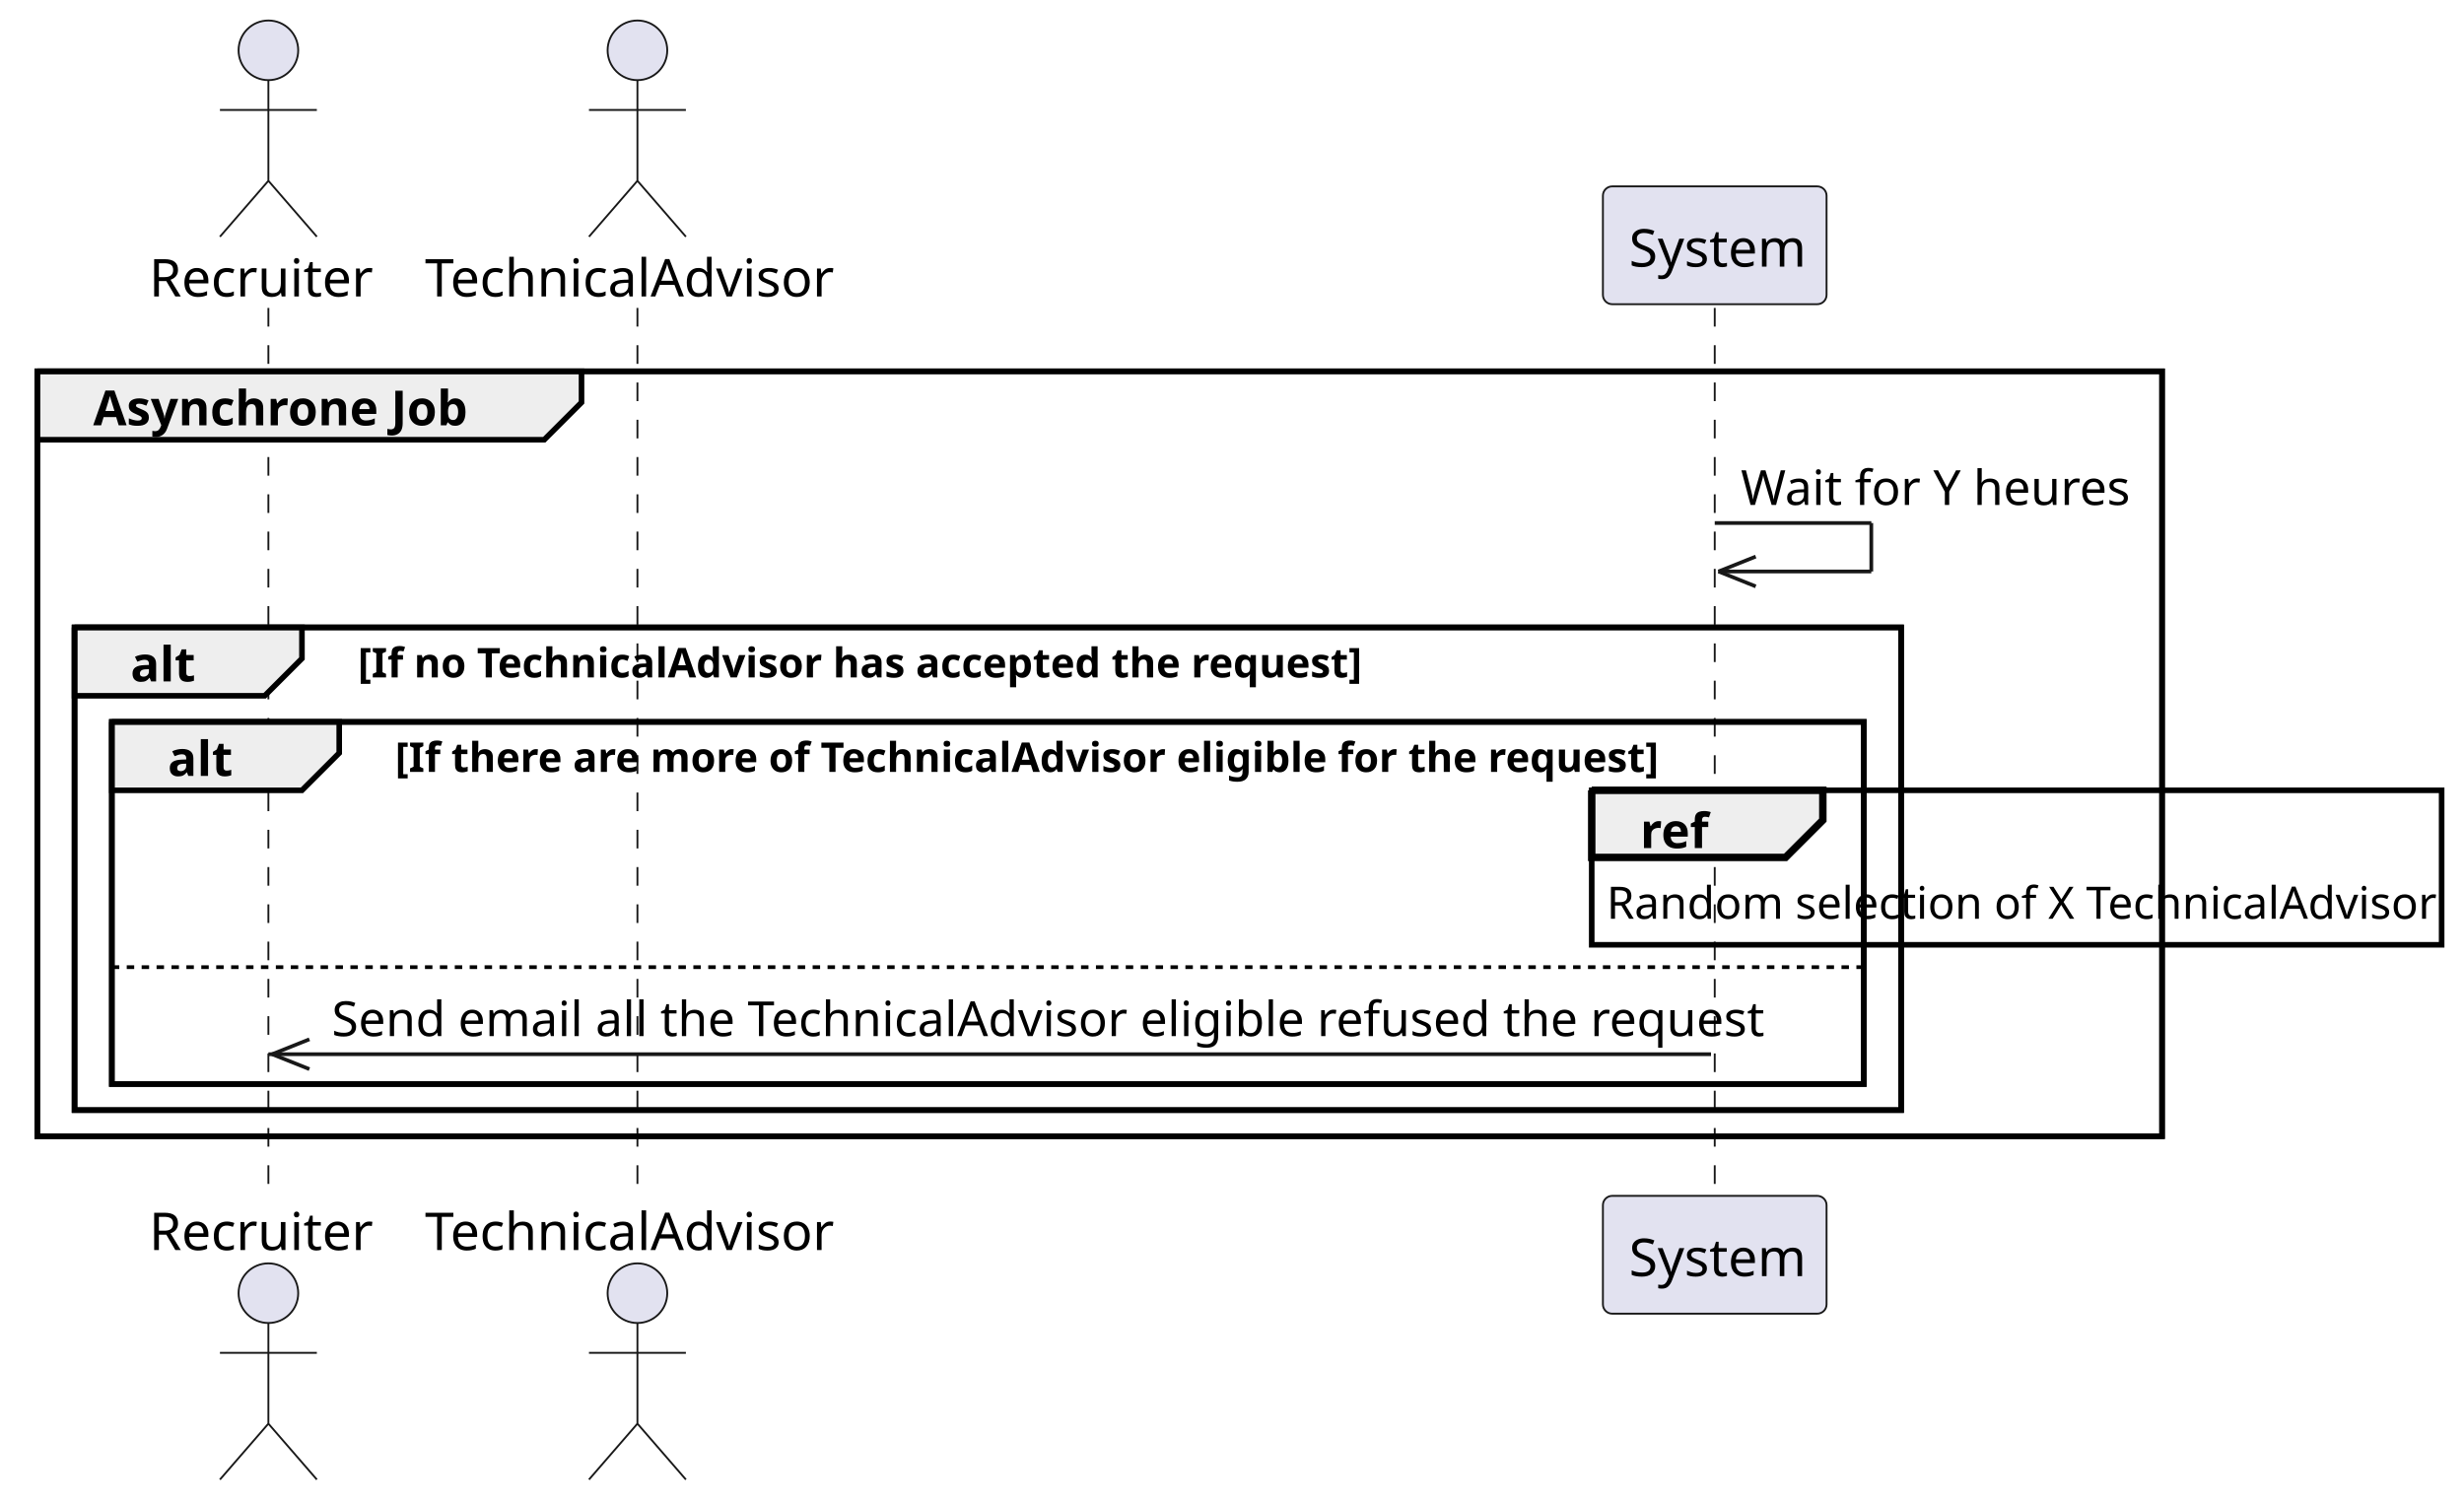
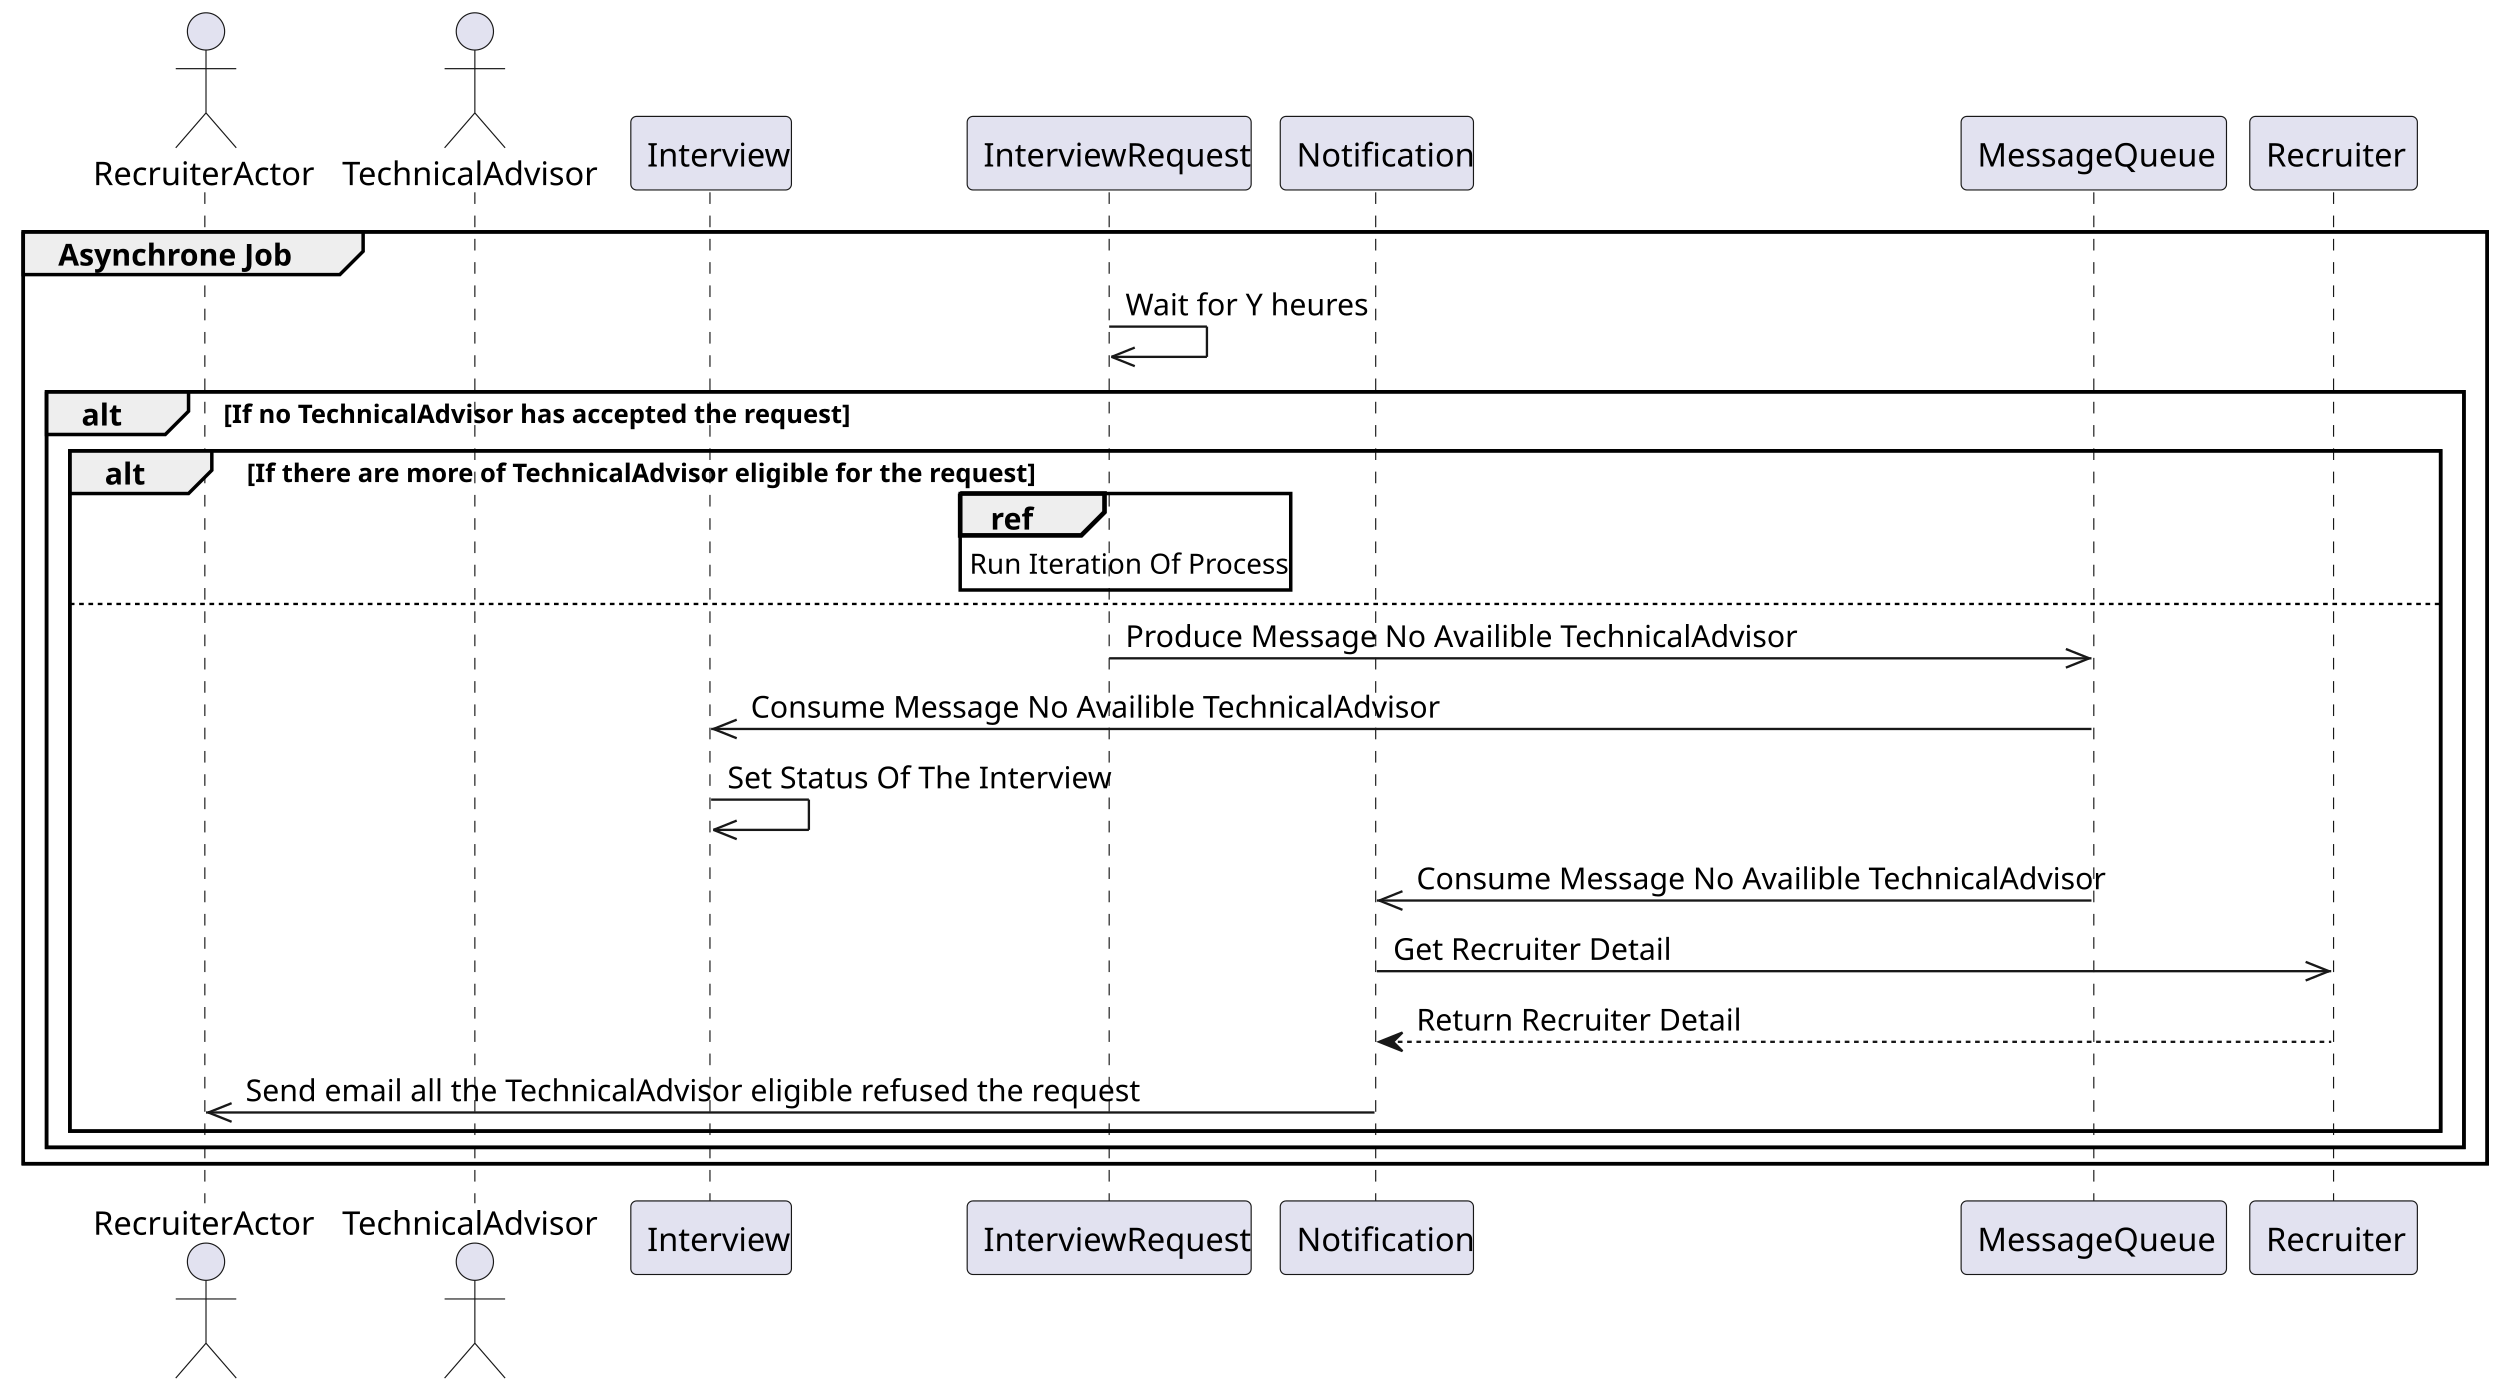
- <svg xmlns="http://www.w3.org/2000/svg" contentStyleType="text/css" height="403px" preserveAspectRatio="none" style="width:661px;height:403px;background:#FFFFFF;" version="1.1" viewBox="0 0 661 403" width="661px" zoomAndPan="magnify">
+ <svg xmlns="http://www.w3.org/2000/svg" contentStyleType="text/css" height="599px" preserveAspectRatio="none" style="width:1074px;height:599px;background:#FFFFFF;" version="1.1" viewBox="0 0 1074 599" width="1074px" zoomAndPan="magnify">
  <defs />
  <g>
-     <rect fill="none" height="205.203" style="stroke:#000000;stroke-width:1.5;" width="570" x="10" y="99.609" />
-     <rect fill="none" height="129.5" style="stroke:#000000;stroke-width:1.5;" width="490" x="20" y="168.312" />
-     <rect fill="none" height="97.148" style="stroke:#000000;stroke-width:1.5;" width="470" x="30" y="193.664" />
-     <line style="stroke:#181818;stroke-width:0.5;stroke-dasharray:5.0,5.0;" x1="72" x2="72" y1="82.609" y2="321.812" />
-     <line style="stroke:#181818;stroke-width:0.5;stroke-dasharray:5.0,5.0;" x1="171" x2="171" y1="82.609" y2="321.812" />
-     <line style="stroke:#181818;stroke-width:0.5;stroke-dasharray:5.0,5.0;" x1="460" x2="460" y1="82.609" y2="321.812" />
-     <text fill="#000000" font-family="sans-serif" font-size="14" lengthAdjust="spacing" textLength="58" x="40" y="79.533">Recruiter</text>
-     <ellipse cx="72" cy="13.5" fill="#E2E2F0" rx="8" ry="8" style="stroke:#181818;stroke-width:0.5;" />
-     <path d="M72,21.5 L72,48.5 M59,29.5 L85,29.5 M72,48.5 L59,63.5 M72,48.5 L85,63.5 " fill="none" style="stroke:#181818;stroke-width:0.5;" />
-     <text fill="#000000" font-family="sans-serif" font-size="14" lengthAdjust="spacing" textLength="58" x="40" y="335.346">Recruiter</text>
-     <ellipse cx="72" cy="346.922" fill="#E2E2F0" rx="8" ry="8" style="stroke:#181818;stroke-width:0.5;" />
-     <path d="M72,354.922 L72,381.922 M59,362.922 L85,362.922 M72,381.922 L59,396.922 M72,381.922 L85,396.922 " fill="none" style="stroke:#181818;stroke-width:0.5;" />
-     <text fill="#000000" font-family="sans-serif" font-size="14" lengthAdjust="spacing" textLength="108" x="114" y="79.533">TechnicalAdvisor</text>
-     <ellipse cx="171" cy="13.5" fill="#E2E2F0" rx="8" ry="8" style="stroke:#181818;stroke-width:0.5;" />
-     <path d="M171,21.5 L171,48.5 M158,29.5 L184,29.5 M171,48.5 L158,63.5 M171,48.5 L184,63.5 " fill="none" style="stroke:#181818;stroke-width:0.5;" />
-     <text fill="#000000" font-family="sans-serif" font-size="14" lengthAdjust="spacing" textLength="108" x="114" y="335.346">TechnicalAdvisor</text>
-     <ellipse cx="171" cy="346.922" fill="#E2E2F0" rx="8" ry="8" style="stroke:#181818;stroke-width:0.5;" />
-     <path d="M171,354.922 L171,381.922 M158,362.922 L184,362.922 M171,381.922 L158,396.922 M171,381.922 L184,396.922 " fill="none" style="stroke:#181818;stroke-width:0.5;" />
-     <rect fill="#E2E2F0" height="31.609" rx="2.5" ry="2.5" style="stroke:#181818;stroke-width:0.5;" width="60" x="430" y="50" />
-     <text fill="#000000" font-family="sans-serif" font-size="14" lengthAdjust="spacing" textLength="46" x="437" y="71.533">System</text>
-     <rect fill="#E2E2F0" height="31.609" rx="2.5" ry="2.5" style="stroke:#181818;stroke-width:0.5;" width="60" x="430" y="320.812" />
-     <text fill="#000000" font-family="sans-serif" font-size="14" lengthAdjust="spacing" textLength="46" x="437" y="342.346">System</text>
+     <rect fill="none" height="400.312" style="stroke:#000000;stroke-width:1.5;" width="1058.5" x="10" y="99.609" />
+     <rect fill="none" height="324.609" style="stroke:#000000;stroke-width:1.5;" width="1038.5" x="20" y="168.312" />
+     <rect fill="none" height="292.258" style="stroke:#000000;stroke-width:1.5;" width="1018.5" x="30" y="193.664" />
+     <line style="stroke:#181818;stroke-width:0.5;stroke-dasharray:5.0,5.0;" x1="88" x2="88" y1="82.609" y2="516.922" />
+     <line style="stroke:#181818;stroke-width:0.5;stroke-dasharray:5.0,5.0;" x1="204" x2="204" y1="82.609" y2="516.922" />
+     <line style="stroke:#181818;stroke-width:0.5;stroke-dasharray:5.0,5.0;" x1="305" x2="305" y1="82.609" y2="516.922" />
+     <line style="stroke:#181818;stroke-width:0.5;stroke-dasharray:5.0,5.0;" x1="476.5" x2="476.5" y1="82.609" y2="516.922" />
+     <line style="stroke:#181818;stroke-width:0.5;stroke-dasharray:5.0,5.0;" x1="591" x2="591" y1="82.609" y2="516.922" />
+     <line style="stroke:#181818;stroke-width:0.5;stroke-dasharray:5.0,5.0;" x1="899.5" x2="899.5" y1="82.609" y2="516.922" />
+     <line style="stroke:#181818;stroke-width:0.5;stroke-dasharray:5.0,5.0;" x1="1002.5" x2="1002.5" y1="82.609" y2="516.922" />
+     <text fill="#000000" font-family="sans-serif" font-size="14" lengthAdjust="spacing" textLength="91" x="40" y="79.533">RecruiterActor</text>
+     <ellipse cx="88.5" cy="13.5" fill="#E2E2F0" rx="8" ry="8" style="stroke:#181818;stroke-width:0.5;" />
+     <path d="M88.5,21.5 L88.5,48.5 M75.5,29.5 L101.5,29.5 M88.5,48.5 L75.5,63.5 M88.5,48.5 L101.5,63.5 " fill="none" style="stroke:#181818;stroke-width:0.5;" />
+     <text fill="#000000" font-family="sans-serif" font-size="14" lengthAdjust="spacing" textLength="91" x="40" y="530.455">RecruiterActor</text>
+     <ellipse cx="88.5" cy="542.031" fill="#E2E2F0" rx="8" ry="8" style="stroke:#181818;stroke-width:0.5;" />
+     <path d="M88.5,550.031 L88.5,577.031 M75.5,558.031 L101.5,558.031 M88.5,577.031 L75.5,592.031 M88.5,577.031 L101.5,592.031 " fill="none" style="stroke:#181818;stroke-width:0.5;" />
+     <text fill="#000000" font-family="sans-serif" font-size="14" lengthAdjust="spacing" textLength="108" x="147" y="79.533">TechnicalAdvisor</text>
+     <ellipse cx="204" cy="13.5" fill="#E2E2F0" rx="8" ry="8" style="stroke:#181818;stroke-width:0.5;" />
+     <path d="M204,21.5 L204,48.5 M191,29.5 L217,29.5 M204,48.5 L191,63.5 M204,48.5 L217,63.5 " fill="none" style="stroke:#181818;stroke-width:0.5;" />
+     <text fill="#000000" font-family="sans-serif" font-size="14" lengthAdjust="spacing" textLength="108" x="147" y="530.455">TechnicalAdvisor</text>
+     <ellipse cx="204" cy="542.031" fill="#E2E2F0" rx="8" ry="8" style="stroke:#181818;stroke-width:0.5;" />
+     <path d="M204,550.031 L204,577.031 M191,558.031 L217,558.031 M204,577.031 L191,592.031 M204,577.031 L217,592.031 " fill="none" style="stroke:#181818;stroke-width:0.5;" />
+     <rect fill="#E2E2F0" height="31.609" rx="2.5" ry="2.5" style="stroke:#181818;stroke-width:0.5;" width="69" x="271" y="50" />
+     <text fill="#000000" font-family="sans-serif" font-size="14" lengthAdjust="spacing" textLength="55" x="278" y="71.533">Interview</text>
+     <rect fill="#E2E2F0" height="31.609" rx="2.5" ry="2.5" style="stroke:#181818;stroke-width:0.5;" width="69" x="271" y="515.922" />
+     <text fill="#000000" font-family="sans-serif" font-size="14" lengthAdjust="spacing" textLength="55" x="278" y="537.455">Interview</text>
+     <rect fill="#E2E2F0" height="31.609" rx="2.5" ry="2.5" style="stroke:#181818;stroke-width:0.5;" width="122" x="415.5" y="50" />
+     <text fill="#000000" font-family="sans-serif" font-size="14" lengthAdjust="spacing" textLength="108" x="422.5" y="71.533">InterviewRequest</text>
+     <rect fill="#E2E2F0" height="31.609" rx="2.5" ry="2.5" style="stroke:#181818;stroke-width:0.5;" width="122" x="415.5" y="515.922" />
+     <text fill="#000000" font-family="sans-serif" font-size="14" lengthAdjust="spacing" textLength="108" x="422.5" y="537.455">InterviewRequest</text>
+     <rect fill="#E2E2F0" height="31.609" rx="2.5" ry="2.5" style="stroke:#181818;stroke-width:0.5;" width="83" x="550" y="50" />
+     <text fill="#000000" font-family="sans-serif" font-size="14" lengthAdjust="spacing" textLength="69" x="557" y="71.533">Notification</text>
+     <rect fill="#E2E2F0" height="31.609" rx="2.5" ry="2.5" style="stroke:#181818;stroke-width:0.5;" width="83" x="550" y="515.922" />
+     <text fill="#000000" font-family="sans-serif" font-size="14" lengthAdjust="spacing" textLength="69" x="557" y="537.455">Notification</text>
+     <rect fill="#E2E2F0" height="31.609" rx="2.5" ry="2.5" style="stroke:#181818;stroke-width:0.5;" width="114" x="842.5" y="50" />
+     <text fill="#000000" font-family="sans-serif" font-size="14" lengthAdjust="spacing" textLength="100" x="849.5" y="71.533">MessageQueue</text>
+     <rect fill="#E2E2F0" height="31.609" rx="2.5" ry="2.5" style="stroke:#181818;stroke-width:0.5;" width="114" x="842.5" y="515.922" />
+     <text fill="#000000" font-family="sans-serif" font-size="14" lengthAdjust="spacing" textLength="100" x="849.5" y="537.455">MessageQueue</text>
+     <rect fill="#E2E2F0" height="31.609" rx="2.5" ry="2.5" style="stroke:#181818;stroke-width:0.5;" width="72" x="966.5" y="50" />
+     <text fill="#000000" font-family="sans-serif" font-size="14" lengthAdjust="spacing" textLength="58" x="973.5" y="71.533">Recruiter</text>
+     <rect fill="#E2E2F0" height="31.609" rx="2.5" ry="2.5" style="stroke:#181818;stroke-width:0.5;" width="72" x="966.5" y="515.922" />
+     <text fill="#000000" font-family="sans-serif" font-size="14" lengthAdjust="spacing" textLength="58" x="973.5" y="537.455">Recruiter</text>
    <path d="M10,99.609 L156,99.609 L156,107.961 L146,117.961 L10,117.961 L10,99.609 " fill="#EEEEEE" style="stroke:#000000;stroke-width:1.5;" />
-     <rect fill="none" height="205.203" style="stroke:#000000;stroke-width:1.5;" width="570" x="10" y="99.609" />
+     <rect fill="none" height="400.312" style="stroke:#000000;stroke-width:1.5;" width="1058.5" x="10" y="99.609" />
    <text fill="#000000" font-family="sans-serif" font-size="13" font-weight="bold" lengthAdjust="spacing" textLength="101" x="25" y="114.105">Asynchrone Job</text>
-     <line style="stroke:#181818;stroke-width:1.0;" x1="460" x2="502" y1="140.312" y2="140.312" />
-     <line style="stroke:#181818;stroke-width:1.0;" x1="502" x2="502" y1="140.312" y2="153.312" />
-     <line style="stroke:#181818;stroke-width:1.0;" x1="461" x2="502" y1="153.312" y2="153.312" />
-     <line style="stroke:#181818;stroke-width:1.0;" x1="461" x2="471" y1="153.312" y2="149.312" />
-     <line style="stroke:#181818;stroke-width:1.0;" x1="461" x2="471" y1="153.312" y2="157.312" />
-     <text fill="#000000" font-family="sans-serif" font-size="13" lengthAdjust="spacing" textLength="101" x="467" y="135.456">Wait for Y heures</text>
+     <line style="stroke:#181818;stroke-width:1.0;" x1="476.5" x2="518.5" y1="140.312" y2="140.312" />
+     <line style="stroke:#181818;stroke-width:1.0;" x1="518.5" x2="518.5" y1="140.312" y2="153.312" />
+     <line style="stroke:#181818;stroke-width:1.0;" x1="477.5" x2="518.5" y1="153.312" y2="153.312" />
+     <line style="stroke:#181818;stroke-width:1.0;" x1="477.5" x2="487.5" y1="153.312" y2="149.312" />
+     <line style="stroke:#181818;stroke-width:1.0;" x1="477.5" x2="487.5" y1="153.312" y2="157.312" />
+     <text fill="#000000" font-family="sans-serif" font-size="13" lengthAdjust="spacing" textLength="101" x="483.5" y="135.456">Wait for Y heures</text>
    <path d="M20,168.312 L81,168.312 L81,176.664 L71,186.664 L20,186.664 L20,168.312 " fill="#EEEEEE" style="stroke:#000000;stroke-width:1.5;" />
-     <rect fill="none" height="129.5" style="stroke:#000000;stroke-width:1.5;" width="490" x="20" y="168.312" />
+     <rect fill="none" height="324.609" style="stroke:#000000;stroke-width:1.5;" width="1038.5" x="20" y="168.312" />
    <text fill="#000000" font-family="sans-serif" font-size="13" font-weight="bold" lengthAdjust="spacing" textLength="16" x="35" y="182.808">alt</text>
    <text fill="#000000" font-family="sans-serif" font-size="11" font-weight="bold" lengthAdjust="spacing" textLength="274" x="96" y="181.731">[If no TechnicalAdvisor has accepted the request]</text>
    <path d="M30,193.664 L91,193.664 L91,202.016 L81,212.016 L30,212.016 L30,193.664 " fill="#EEEEEE" style="stroke:#000000;stroke-width:1.5;" />
-     <rect fill="none" height="97.148" style="stroke:#000000;stroke-width:1.5;" width="470" x="30" y="193.664" />
+     <rect fill="none" height="292.258" style="stroke:#000000;stroke-width:1.5;" width="1018.5" x="30" y="193.664" />
    <text fill="#000000" font-family="sans-serif" font-size="13" font-weight="bold" lengthAdjust="spacing" textLength="16" x="45" y="208.159">alt</text>
    <text fill="#000000" font-family="sans-serif" font-size="11" font-weight="bold" lengthAdjust="spacing" textLength="344" x="106" y="207.083">[If there are more of TechnicalAdvisor eligible for the request]</text>
-     <rect fill="none" height="41.445" style="stroke:#000000;stroke-width:1.5;" width="228" x="427" y="212.016" />
-     <path d="M427,212.016 L489,212.016 L489,220.016 L479,230.016 L427,230.016 L427,212.016 " fill="#EEEEEE" style="stroke:#000000;stroke-width:2.0;" />
-     <text fill="#000000" font-family="sans-serif" font-size="13" font-weight="bold" lengthAdjust="spacing" textLength="17" x="440" y="227.511">ref</text>
-     <text fill="#000000" font-family="sans-serif" font-size="12" lengthAdjust="spacing" textLength="220" x="431" y="246.473">Random selection of X TechnicalAdvisor</text>
-     <line style="stroke:#000000;stroke-width:1.0;stroke-dasharray:2.0,2.0;" x1="30" x2="500" y1="259.461" y2="259.461" />
-     <line style="stroke:#181818;stroke-width:1.0;" x1="73" x2="83" y1="282.812" y2="278.812" />
-     <line style="stroke:#181818;stroke-width:1.0;" x1="73" x2="83" y1="282.812" y2="286.812" />
-     <line style="stroke:#181818;stroke-width:1.0;" x1="72" x2="459" y1="282.812" y2="282.812" />
-     <text fill="#000000" font-family="sans-serif" font-size="13" lengthAdjust="spacing" textLength="364" x="89" y="277.956">Send email all the TechnicalAdvisor eligible refused the request</text>
+     <rect fill="none" height="41.445" style="stroke:#000000;stroke-width:1.5;" width="142" x="412.5" y="212.016" />
+     <path d="M412.5,212.016 L474.5,212.016 L474.5,220.016 L464.5,230.016 L412.5,230.016 L412.5,212.016 " fill="#EEEEEE" style="stroke:#000000;stroke-width:2.0;" />
+     <text fill="#000000" font-family="sans-serif" font-size="13" font-weight="bold" lengthAdjust="spacing" textLength="17" x="425.5" y="227.511">ref</text>
+     <text fill="#000000" font-family="sans-serif" font-size="12" lengthAdjust="spacing" textLength="134" x="416.5" y="246.473">Run Iteration Of Process</text>
+     <line style="stroke:#000000;stroke-width:1.0;stroke-dasharray:2.0,2.0;" x1="30" x2="1048.5" y1="259.461" y2="259.461" />
+     <line style="stroke:#181818;stroke-width:1.0;" x1="897.5" x2="887.5" y1="282.812" y2="278.812" />
+     <line style="stroke:#181818;stroke-width:1.0;" x1="897.5" x2="887.5" y1="282.812" y2="286.812" />
+     <line style="stroke:#181818;stroke-width:1.0;" x1="476.5" x2="898.5" y1="282.812" y2="282.812" />
+     <text fill="#000000" font-family="sans-serif" font-size="13" lengthAdjust="spacing" textLength="277" x="483.5" y="277.956">Produce Message No Availible TechnicalAdvisor</text>
+     <line style="stroke:#181818;stroke-width:1.0;" x1="306.5" x2="316.5" y1="313.164" y2="309.164" />
+     <line style="stroke:#181818;stroke-width:1.0;" x1="306.5" x2="316.5" y1="313.164" y2="317.164" />
+     <line style="stroke:#181818;stroke-width:1.0;" x1="305.5" x2="898.5" y1="313.164" y2="313.164" />
+     <text fill="#000000" font-family="sans-serif" font-size="13" lengthAdjust="spacing" textLength="284" x="322.5" y="308.308">Consume Message No Availible TechnicalAdvisor</text>
+     <line style="stroke:#181818;stroke-width:1.0;" x1="305.5" x2="347.5" y1="343.516" y2="343.516" />
+     <line style="stroke:#181818;stroke-width:1.0;" x1="347.5" x2="347.5" y1="343.516" y2="356.516" />
+     <line style="stroke:#181818;stroke-width:1.0;" x1="306.5" x2="347.5" y1="356.516" y2="356.516" />
+     <line style="stroke:#181818;stroke-width:1.0;" x1="306.5" x2="316.5" y1="356.516" y2="352.516" />
+     <line style="stroke:#181818;stroke-width:1.0;" x1="306.5" x2="316.5" y1="356.516" y2="360.516" />
+     <text fill="#000000" font-family="sans-serif" font-size="13" lengthAdjust="spacing" textLength="157" x="312.5" y="338.659">Set Status Of The Interview</text>
+     <line style="stroke:#181818;stroke-width:1.0;" x1="592.5" x2="602.5" y1="386.867" y2="382.867" />
+     <line style="stroke:#181818;stroke-width:1.0;" x1="592.5" x2="602.5" y1="386.867" y2="390.867" />
+     <line style="stroke:#181818;stroke-width:1.0;" x1="591.5" x2="898.5" y1="386.867" y2="386.867" />
+     <text fill="#000000" font-family="sans-serif" font-size="13" lengthAdjust="spacing" textLength="284" x="608.5" y="382.011">Consume Message No Availible TechnicalAdvisor</text>
+     <line style="stroke:#181818;stroke-width:1.0;" x1="1000.5" x2="990.5" y1="417.219" y2="413.219" />
+     <line style="stroke:#181818;stroke-width:1.0;" x1="1000.5" x2="990.5" y1="417.219" y2="421.219" />
+     <line style="stroke:#181818;stroke-width:1.0;" x1="591.5" x2="1001.5" y1="417.219" y2="417.219" />
+     <text fill="#000000" font-family="sans-serif" font-size="13" lengthAdjust="spacing" textLength="114" x="598.5" y="412.362">Get Recruiter Detail</text>
+     <polygon fill="#181818" points="602.5,443.57,592.5,447.57,602.5,451.57,598.5,447.57" style="stroke:#181818;stroke-width:1.0;" />
+     <line style="stroke:#181818;stroke-width:1.0;stroke-dasharray:2.0,2.0;" x1="596.5" x2="1001.5" y1="447.57" y2="447.57" />
+     <text fill="#000000" font-family="sans-serif" font-size="13" lengthAdjust="spacing" textLength="131" x="608.5" y="442.714">Return Recruiter Detail</text>
+     <line style="stroke:#181818;stroke-width:1.0;" x1="89.5" x2="99.5" y1="477.922" y2="473.922" />
+     <line style="stroke:#181818;stroke-width:1.0;" x1="89.5" x2="99.5" y1="477.922" y2="481.922" />
+     <line style="stroke:#181818;stroke-width:1.0;" x1="88.5" x2="590.5" y1="477.922" y2="477.922" />
+     <text fill="#000000" font-family="sans-serif" font-size="13" lengthAdjust="spacing" textLength="364" x="105.5" y="473.065">Send email all the TechnicalAdvisor eligible refused the request</text>
  </g>
</svg>
